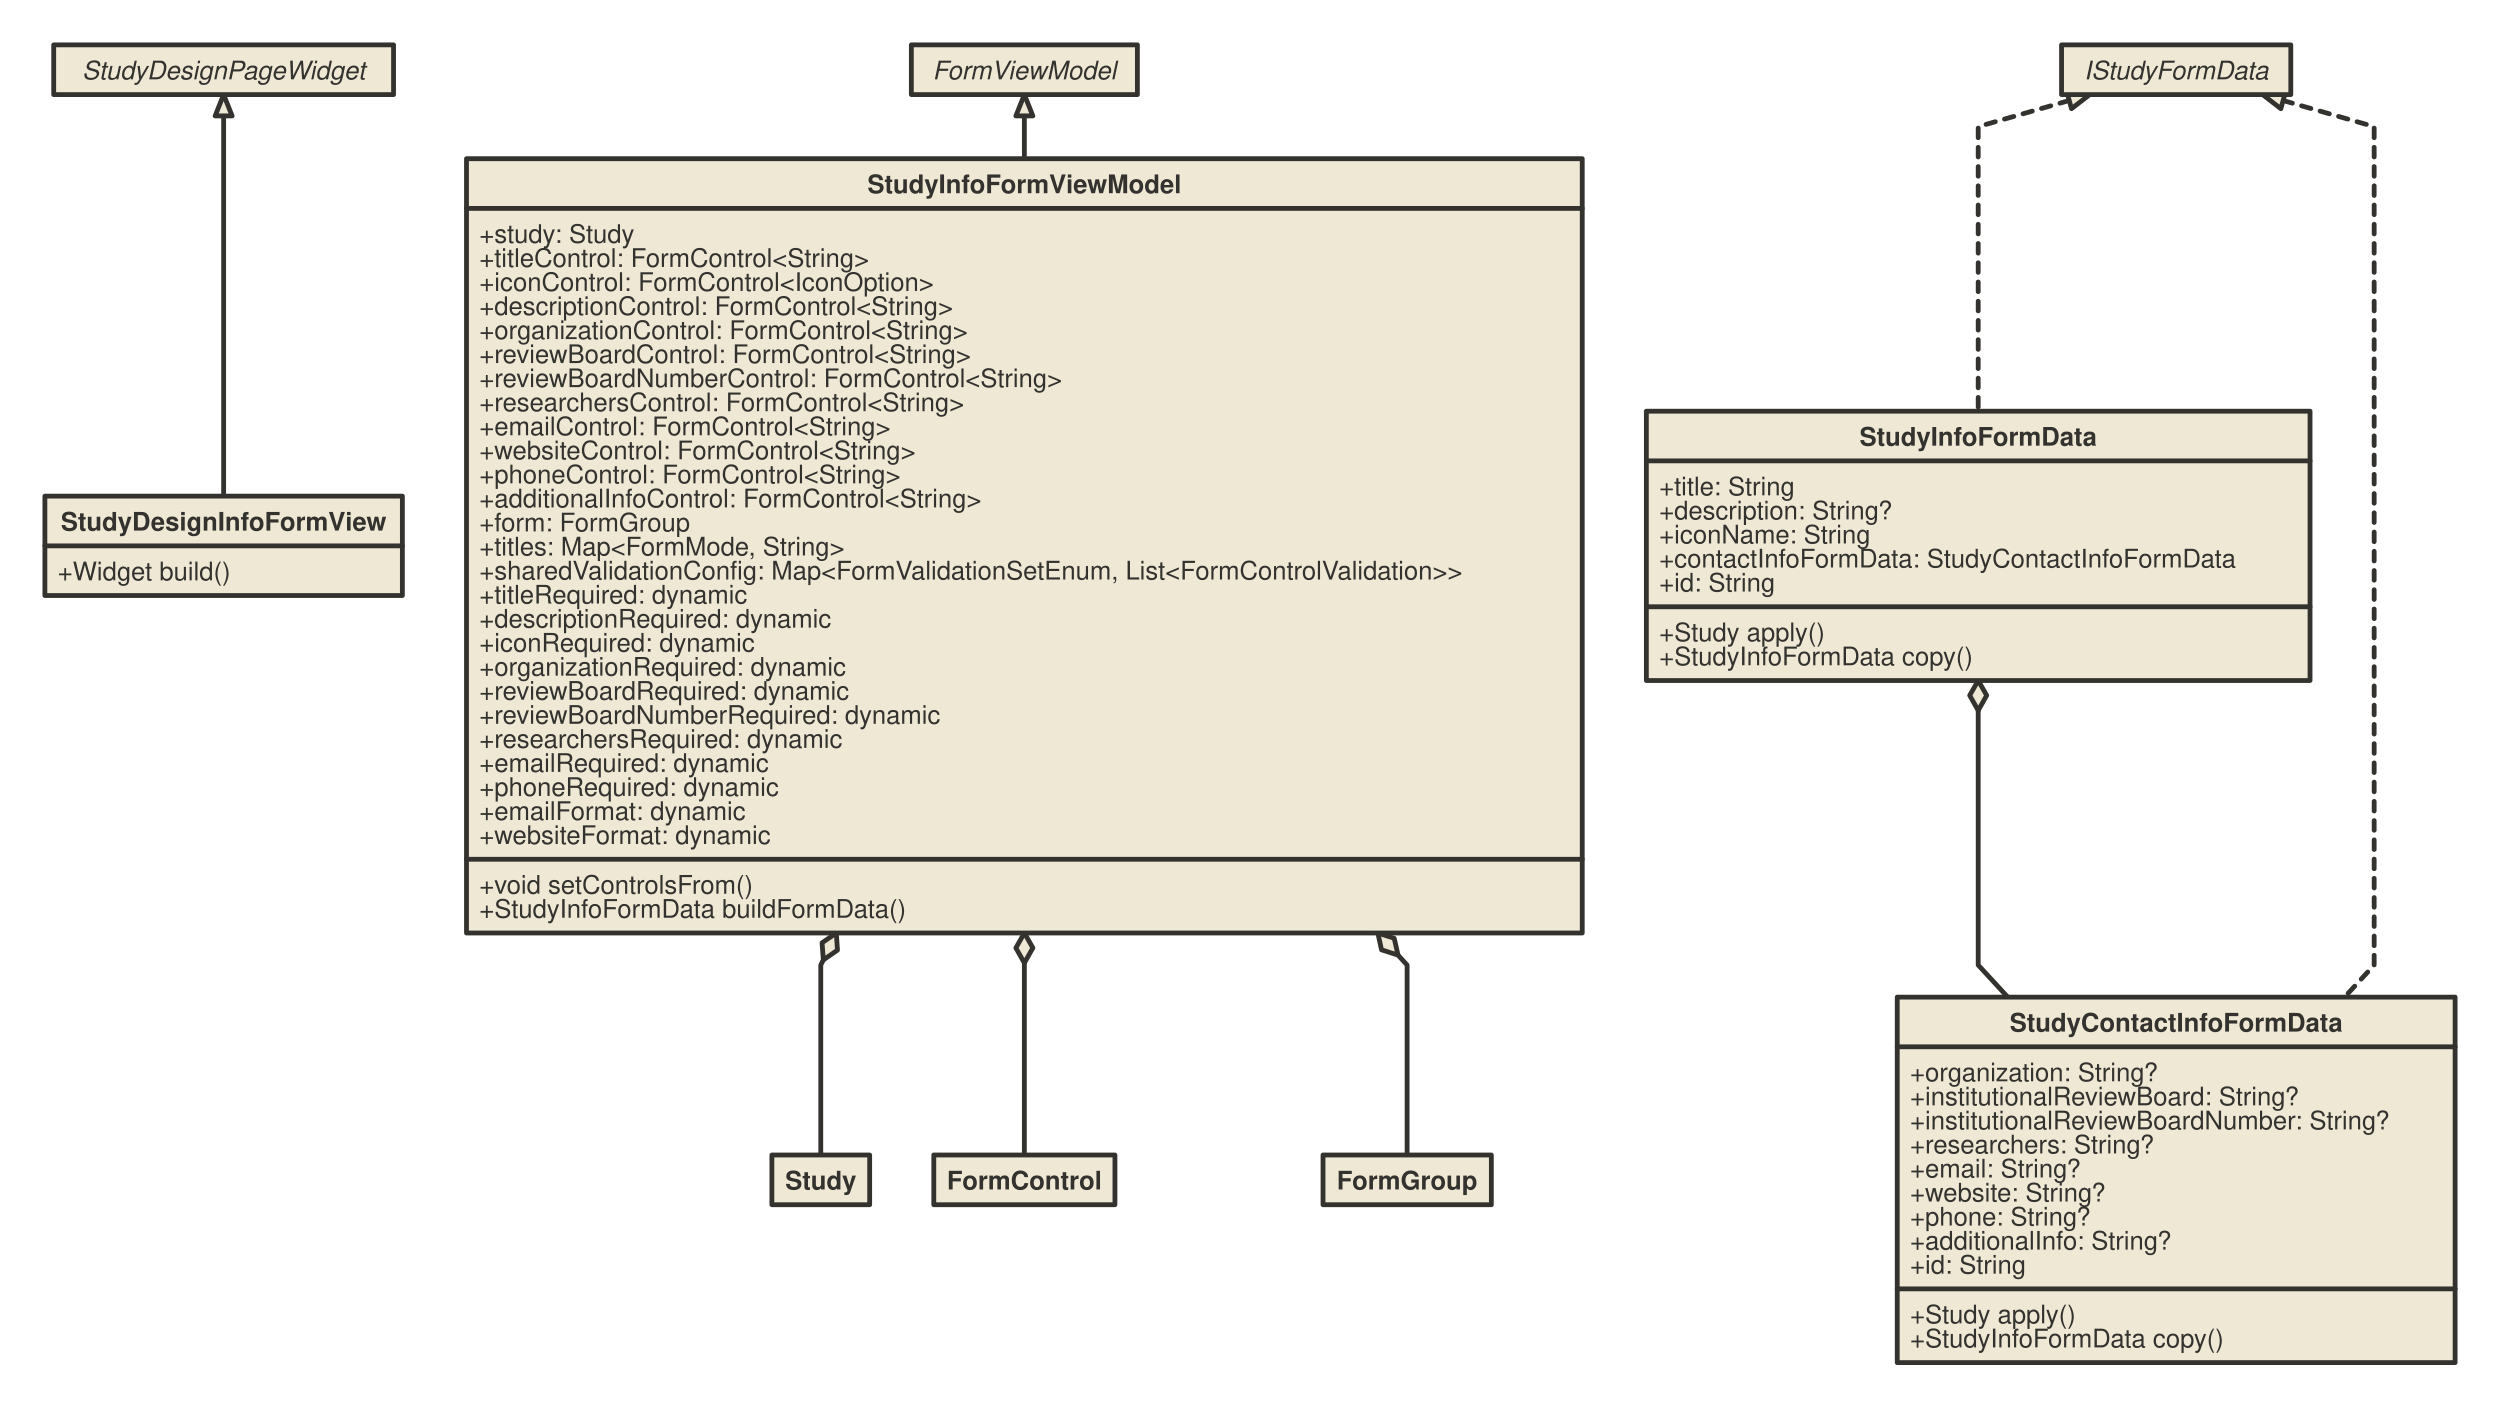
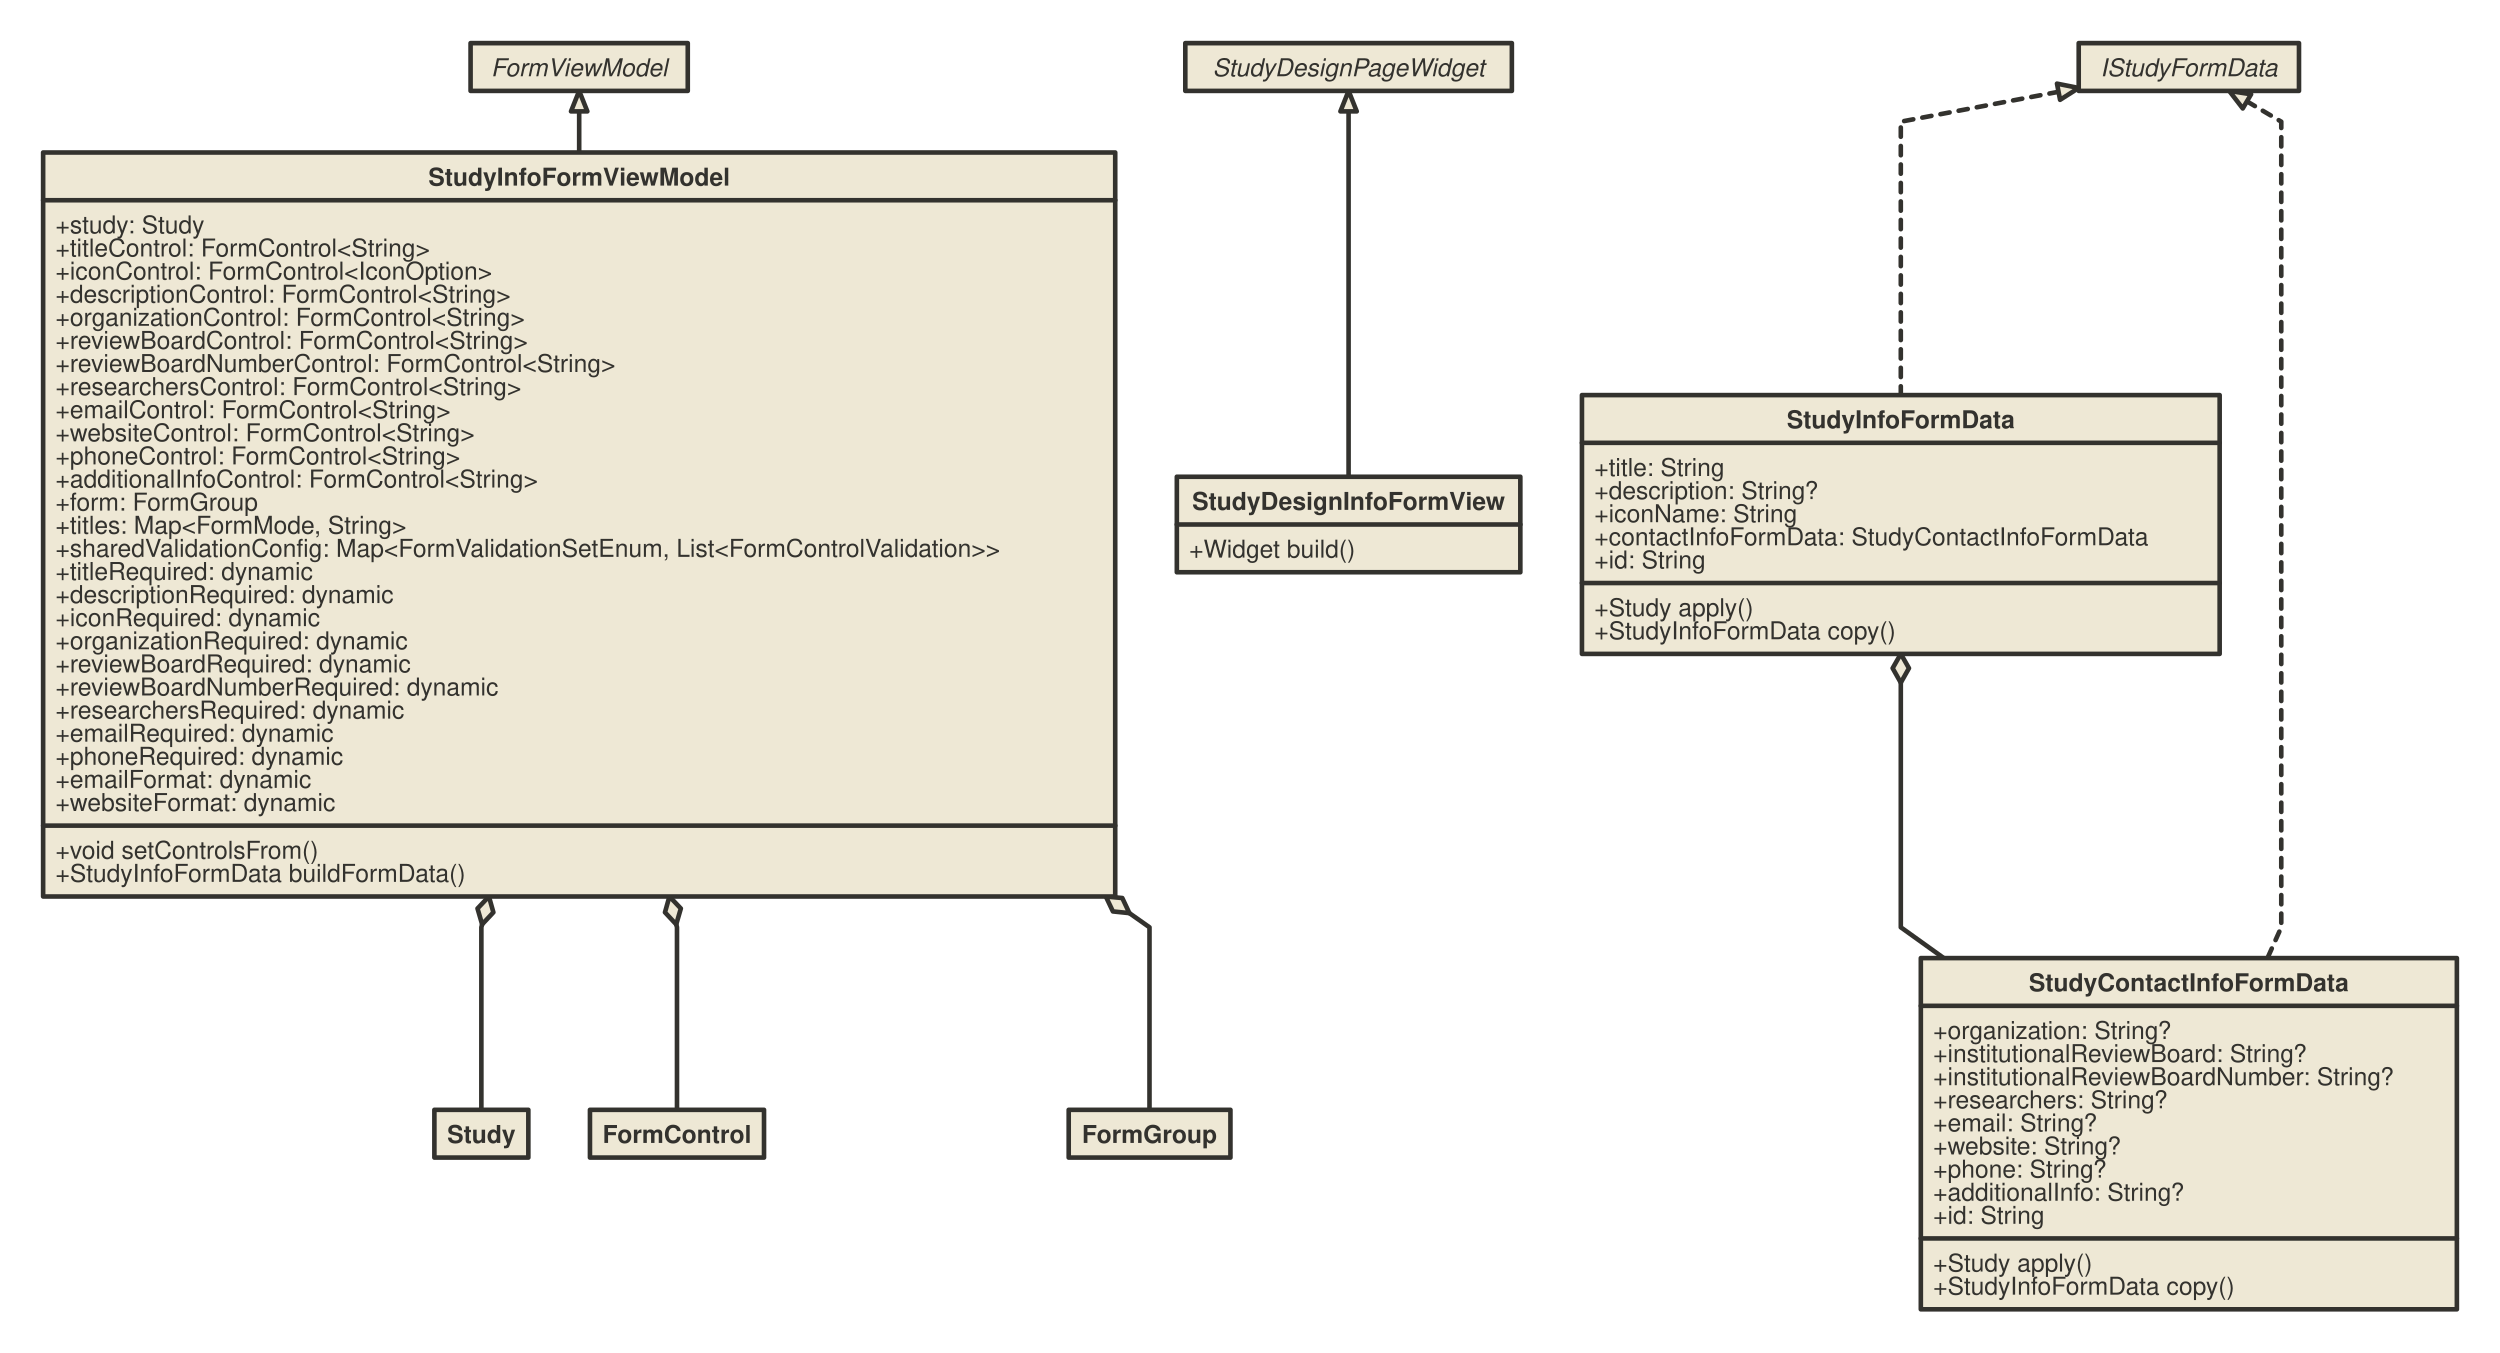
- <svg xmlns="http://www.w3.org/2000/svg" version="1.1" baseProfile="full" width="1559.5" height="878.0" viewbox="0 0 1559.5 878">
+ <svg xmlns="http://www.w3.org/2000/svg" version="1.1" baseProfile="full" width="1623.0" height="878.0" viewbox="0 0 1623 878">
  <g stroke-width="1.0" text-align="left" font="12pt Helvetica, Arial, sans-serif" font-size="12pt" font-family="Helvetica" font-weight="bold" font-style="normal">
    <g font-family="Helvetica" font-size="12pt" font-weight="bold" font-style="normal" stroke-width="3.0" stroke-linejoin="round" stroke-linecap="round" stroke="#33322E">
      <g stroke="transparent" fill="transparent">
-         <rect x="0.0" y="0.0" height="878.0" width="1559.5" stroke="none" />
+         <rect x="0.0" y="0.0" height="878.0" width="1623.0" stroke="none" />
      </g>
      <g transform="translate(8, 8)" fill="#33322E">
        <g transform="translate(20, 20)" fill="#eee8d5" font-family="Helvetica" font-size="12pt" font-weight="normal" font-style="normal">
-           <path d="M111.5 44.3 L111.5 51 L111.5 281.5 L111.5 281.5 " fill="none" />
-           <path d="M116.8 44.3 L111.5 44.3 L106.2 44.3 L111.5 31.0 Z" />
-           <path d="M485.6 570.8 L484 574 L484 692.5 L484.0 692.5 " fill="none" />
-           <g fill="#eee8d5">
-             <path d="M494.4 564.7 L485.6 570.8 L484.8 560.1 L493.7 554.0 Z" />
-           </g>
-           <path d="M611.0 572.7 L611 574 L611 692.5 L611.0 692.5 " fill="none" />
-           <g fill="#eee8d5">
-             <path d="M616.3 563.3 L611.0 572.7 L605.7 563.3 L611.0 554.0 Z" />
-           </g>
-           <path d="M844.1 567.8 L849.75 574 L849.75 692.5 L849.8 692.5 " fill="none" />
-           <g fill="#eee8d5">
-             <path d="M841.7 557.3 L844.1 567.8 L833.8 564.5 L831.5 554.0 Z" />
-           </g>
-           <path d="M611.0 44.3 L611 51 L611 71 L611.0 71.0 " fill="none" />
-           <path d="M616.3 44.3 L611.0 44.3 L605.7 44.3 L611.0 31.0 Z" />
-           <path d="M1206.0 415.2 L1206 574 L1224.433 594 L1224.4 594.0 " fill="none" />
+           <path d="M285.0 572.1 L284.5 574 L284.5 692.5 L284.5 692.5 " fill="none" />
+           <g fill="#eee8d5">
+             <path d="M292.3 564.3 L285.0 572.1 L282.0 561.8 L289.4 554.0 Z" />
+           </g>
+           <path d="M411.0 572.1 L411.5 574 L411.5 692.5 L411.5 692.5 " fill="none" />
+           <g fill="#eee8d5">
+             <path d="M414.0 561.8 L411.0 572.1 L403.7 564.3 L406.6 554.0 Z" />
+           </g>
+           <path d="M705.2 564.8 L718.25 574 L718.25 692.5 L718.3 692.5 " fill="none" />
+           <g fill="#eee8d5">
+             <path d="M700.6 555.0 L705.2 564.8 L694.5 563.7 L689.9 554.0 Z" />
+           </g>
+           <path d="M348.0 44.3 L348 51 L348 71 L348.0 71.0 " fill="none" />
+           <path d="M353.3 44.3 L348.0 44.3 L342.7 44.3 L348.0 31.0 Z" />
+           <path d="M847.5 44.3 L847.5 51 L847.5 281.5 L847.5 281.5 " fill="none" />
+           <path d="M852.8 44.3 L847.5 44.3 L842.2 44.3 L847.5 31.0 Z" />
+           <path d="M1206.0 415.2 L1206 574 L1233.91 594 L1233.9 594.0 " fill="none" />
          <g fill="#eee8d5">
            <path d="M1211.3 405.8 L1206.0 415.2 L1200.7 405.8 L1206.0 396.5 Z" />
          </g>
          <g stroke-dasharray="6 6">
-             <path d="M1262.8 34.7 L1206 51 L1206 228.5 L1206.0 228.5 " fill="none" />
-           </g>
-           <path d="M1264.2 39.8 L1262.8 34.7 L1261.3 29.6 L1275.6 31.0 Z" />
+             <path d="M1308.4 31.6 L1206 51 L1206 228.5 L1206.0 228.5 " fill="none" />
+           </g>
+           <path d="M1309.4 36.8 L1308.4 31.6 L1307.4 26.3 L1321.5 29.1 Z" />
          <g stroke-dasharray="6 6">
-             <path d="M1396.2 34.7 L1453 51 L1453 312.5 L1453 312.5 L1453 574 L1453 574 L1434.567 594 L1434.6 594.0 " fill="none" />
-           </g>
-           <path d="M1397.7 29.6 L1396.2 34.7 L1394.8 39.8 L1383.4 31.0 Z" />
-           <g data-name="StudyDesignInfoFormView">
-             <g fill="#eee8d5" stroke="#33322E" data-name="StudyDesignInfoFormView">
-               <rect x="0.0" y="281.5" height="62.0" width="223.0" data-name="StudyDesignInfoFormView" />
-               <path d="M0.0 312.5 L223.0 312.5" fill="none" data-name="StudyDesignInfoFormView" />
-             </g>
-             <g transform="translate(0, 281.5)" font-family="Helvetica" font-size="12pt" font-weight="bold" font-style="normal" data-name="StudyDesignInfoFormView">
-               <g transform="translate(8, 8)" fill="#33322E" text-align="center" data-name="StudyDesignInfoFormView">
-                 <text x="103.5" y="13.5" stroke="none" text-anchor="middle" data-name="StudyDesignInfoFormView">StudyDesignInfoFormView</text>
-               </g>
-             </g>
-             <g transform="translate(0, 312.5)" font-family="Helvetica" font-size="12pt" font-weight="normal" font-style="normal" data-name="StudyDesignInfoFormView">
-               <g transform="translate(8, 8)" fill="#33322E" text-align="left" data-name="StudyDesignInfoFormView">
-                 <text x="0.0" y="13.5" stroke="none" data-name="StudyDesignInfoFormView">+Widget build()</text>
-               </g>
-             </g>
-           </g>
-           <g data-name="StudyDesignPageWidget">
-             <g fill="#eee8d5" stroke="#33322E" data-name="StudyDesignPageWidget">
-               <rect x="5.5" y="0.0" height="31.0" width="212.0" data-name="StudyDesignPageWidget" />
-             </g>
-             <g transform="translate(5.5, 0)" font-family="Helvetica" font-size="12pt" font-weight="normal" font-style="italic" data-name="StudyDesignPageWidget">
-               <g transform="translate(8, 8)" fill="#33322E" text-align="center" data-name="StudyDesignPageWidget">
-                 <text x="98.0" y="13.5" stroke="none" text-anchor="middle" data-name="StudyDesignPageWidget">StudyDesignPageWidget</text>
-               </g>
-             </g>
-           </g>
+             <path d="M1430.7 37.8 L1453 51 L1453 312.5 L1453 312.5 L1453 574 L1453 574 L1444.045 594 L1444.0 594.0 " fill="none" />
+           </g>
+           <path d="M1433.4 33.2 L1430.7 37.8 L1428.0 42.4 L1419.2 31.0 Z" />
          <g data-name="StudyInfoFormViewModel">
            <g fill="#eee8d5" stroke="#33322E" data-name="StudyInfoFormViewModel">
-               <rect x="263.0" y="71.0" height="483.0" width="696.0" data-name="StudyInfoFormViewModel" />
-               <path d="M263.0 102.0 L959.0 102.0" fill="none" data-name="StudyInfoFormViewModel" />
-               <path d="M263.0 508.0 L959.0 508.0" fill="none" data-name="StudyInfoFormViewModel" />
-             </g>
-             <g transform="translate(263, 71)" font-family="Helvetica" font-size="12pt" font-weight="bold" font-style="normal" data-name="StudyInfoFormViewModel">
+               <rect x="0.0" y="71.0" height="483.0" width="696.0" data-name="StudyInfoFormViewModel" />
+               <path d="M0.0 102.0 L696.0 102.0" fill="none" data-name="StudyInfoFormViewModel" />
+               <path d="M0.0 508.0 L696.0 508.0" fill="none" data-name="StudyInfoFormViewModel" />
+             </g>
+             <g transform="translate(0, 71)" font-family="Helvetica" font-size="12pt" font-weight="bold" font-style="normal" data-name="StudyInfoFormViewModel">
              <g transform="translate(8, 8)" fill="#33322E" text-align="center" data-name="StudyInfoFormViewModel">
                <text x="340.0" y="13.5" stroke="none" text-anchor="middle" data-name="StudyInfoFormViewModel">StudyInfoFormViewModel</text>
              </g>
            </g>
-             <g transform="translate(263, 102)" font-family="Helvetica" font-size="12pt" font-weight="normal" font-style="normal" data-name="StudyInfoFormViewModel">
+             <g transform="translate(0, 102)" font-family="Helvetica" font-size="12pt" font-weight="normal" font-style="normal" data-name="StudyInfoFormViewModel">
              <g transform="translate(8, 8)" fill="#33322E" text-align="left" data-name="StudyInfoFormViewModel">
                <text x="0.0" y="13.5" stroke="none" data-name="StudyInfoFormViewModel">+study: Study</text>
                <text x="0.0" y="28.5" stroke="none" data-name="StudyInfoFormViewModel">+titleControl: FormControl&lt;String&gt;</text>
                <text x="0.0" y="43.5" stroke="none" data-name="StudyInfoFormViewModel">+iconControl: FormControl&lt;IconOption&gt;</text>
                <text x="0.0" y="58.5" stroke="none" data-name="StudyInfoFormViewModel">+descriptionControl: FormControl&lt;String&gt;</text>
                <text x="0.0" y="73.5" stroke="none" data-name="StudyInfoFormViewModel">+organizationControl: FormControl&lt;String&gt;</text>
                <text x="0.0" y="88.5" stroke="none" data-name="StudyInfoFormViewModel">+reviewBoardControl: FormControl&lt;String&gt;</text>
                <text x="0.0" y="103.5" stroke="none" data-name="StudyInfoFormViewModel">+reviewBoardNumberControl: FormControl&lt;String&gt;</text>
                <text x="0.0" y="118.5" stroke="none" data-name="StudyInfoFormViewModel">+researchersControl: FormControl&lt;String&gt;</text>
                <text x="0.0" y="133.5" stroke="none" data-name="StudyInfoFormViewModel">+emailControl: FormControl&lt;String&gt;</text>
                <text x="0.0" y="148.5" stroke="none" data-name="StudyInfoFormViewModel">+websiteControl: FormControl&lt;String&gt;</text>
                <text x="0.0" y="163.5" stroke="none" data-name="StudyInfoFormViewModel">+phoneControl: FormControl&lt;String&gt;</text>
                <text x="0.0" y="178.5" stroke="none" data-name="StudyInfoFormViewModel">+additionalInfoControl: FormControl&lt;String&gt;</text>
                <text x="0.0" y="193.5" stroke="none" data-name="StudyInfoFormViewModel">+form: FormGroup</text>
                <text x="0.0" y="208.5" stroke="none" data-name="StudyInfoFormViewModel">+titles: Map&lt;FormMode, String&gt;</text>
                <text x="0.0" y="223.5" stroke="none" data-name="StudyInfoFormViewModel">+sharedValidationConfig: Map&lt;FormValidationSetEnum, List&lt;FormControlValidation&gt;&gt;</text>
                <text x="0.0" y="238.5" stroke="none" data-name="StudyInfoFormViewModel">+titleRequired: dynamic</text>
                <text x="0.0" y="253.5" stroke="none" data-name="StudyInfoFormViewModel">+descriptionRequired: dynamic</text>
                <text x="0.0" y="268.5" stroke="none" data-name="StudyInfoFormViewModel">+iconRequired: dynamic</text>
                <text x="0.0" y="283.5" stroke="none" data-name="StudyInfoFormViewModel">+organizationRequired: dynamic</text>
                <text x="0.0" y="298.5" stroke="none" data-name="StudyInfoFormViewModel">+reviewBoardRequired: dynamic</text>
                <text x="0.0" y="313.5" stroke="none" data-name="StudyInfoFormViewModel">+reviewBoardNumberRequired: dynamic</text>
                <text x="0.0" y="328.5" stroke="none" data-name="StudyInfoFormViewModel">+researchersRequired: dynamic</text>
                <text x="0.0" y="343.5" stroke="none" data-name="StudyInfoFormViewModel">+emailRequired: dynamic</text>
                <text x="0.0" y="358.5" stroke="none" data-name="StudyInfoFormViewModel">+phoneRequired: dynamic</text>
                <text x="0.0" y="373.5" stroke="none" data-name="StudyInfoFormViewModel">+emailFormat: dynamic</text>
                <text x="0.0" y="388.5" stroke="none" data-name="StudyInfoFormViewModel">+websiteFormat: dynamic</text>
              </g>
            </g>
-             <g transform="translate(263, 508)" font-family="Helvetica" font-size="12pt" font-weight="normal" font-style="normal" data-name="StudyInfoFormViewModel">
+             <g transform="translate(0, 508)" font-family="Helvetica" font-size="12pt" font-weight="normal" font-style="normal" data-name="StudyInfoFormViewModel">
              <g transform="translate(8, 8)" fill="#33322E" text-align="left" data-name="StudyInfoFormViewModel">
                <text x="0.0" y="13.5" stroke="none" data-name="StudyInfoFormViewModel">+void setControlsFrom()</text>
                <text x="0.0" y="28.5" stroke="none" data-name="StudyInfoFormViewModel">+StudyInfoFormData buildFormData()</text>
              </g>
            </g>
          </g>
          <g data-name="Study">
            <g fill="#eee8d5" stroke="#33322E" data-name="Study">
-               <rect x="453.5" y="692.5" height="31.0" width="61.0" data-name="Study" />
-             </g>
-             <g transform="translate(453.5, 692.5)" font-family="Helvetica" font-size="12pt" font-weight="bold" font-style="normal" data-name="Study">
+               <rect x="254.0" y="692.5" height="31.0" width="61.0" data-name="Study" />
+             </g>
+             <g transform="translate(254, 692.5)" font-family="Helvetica" font-size="12pt" font-weight="bold" font-style="normal" data-name="Study">
              <g transform="translate(8, 8)" fill="#33322E" text-align="center" data-name="Study">
                <text x="22.5" y="13.5" stroke="none" text-anchor="middle" data-name="Study">Study</text>
              </g>
            </g>
          </g>
          <g data-name="FormControl">
            <g fill="#eee8d5" stroke="#33322E" data-name="FormControl">
-               <rect x="554.5" y="692.5" height="31.0" width="113.0" data-name="FormControl" />
-             </g>
-             <g transform="translate(554.5, 692.5)" font-family="Helvetica" font-size="12pt" font-weight="bold" font-style="normal" data-name="FormControl">
+               <rect x="355.0" y="692.5" height="31.0" width="113.0" data-name="FormControl" />
+             </g>
+             <g transform="translate(355, 692.5)" font-family="Helvetica" font-size="12pt" font-weight="bold" font-style="normal" data-name="FormControl">
              <g transform="translate(8, 8)" fill="#33322E" text-align="center" data-name="FormControl">
                <text x="48.5" y="13.5" stroke="none" text-anchor="middle" data-name="FormControl">FormControl</text>
              </g>
            </g>
          </g>
          <g data-name="FormGroup">
            <g fill="#eee8d5" stroke="#33322E" data-name="FormGroup">
-               <rect x="797.3" y="692.5" height="31.0" width="105.0" data-name="FormGroup" />
-             </g>
-             <g transform="translate(797.25, 692.5)" font-family="Helvetica" font-size="12pt" font-weight="bold" font-style="normal" data-name="FormGroup">
+               <rect x="665.8" y="692.5" height="31.0" width="105.0" data-name="FormGroup" />
+             </g>
+             <g transform="translate(665.75, 692.5)" font-family="Helvetica" font-size="12pt" font-weight="bold" font-style="normal" data-name="FormGroup">
              <g transform="translate(8, 8)" fill="#33322E" text-align="center" data-name="FormGroup">
                <text x="44.5" y="13.5" stroke="none" text-anchor="middle" data-name="FormGroup">FormGroup</text>
              </g>
            </g>
          </g>
          <g data-name="FormViewModel">
            <g fill="#eee8d5" stroke="#33322E" data-name="FormViewModel">
-               <rect x="540.5" y="0.0" height="31.0" width="141.0" data-name="FormViewModel" />
-             </g>
-             <g transform="translate(540.5, 0)" font-family="Helvetica" font-size="12pt" font-weight="normal" font-style="italic" data-name="FormViewModel">
+               <rect x="277.5" y="0.0" height="31.0" width="141.0" data-name="FormViewModel" />
+             </g>
+             <g transform="translate(277.5, 0)" font-family="Helvetica" font-size="12pt" font-weight="normal" font-style="italic" data-name="FormViewModel">
              <g transform="translate(8, 8)" fill="#33322E" text-align="center" data-name="FormViewModel">
                <text x="62.5" y="13.5" stroke="none" text-anchor="middle" data-name="FormViewModel">FormViewModel</text>
+               </g>
+             </g>
+           </g>
+           <g data-name="StudyDesignInfoFormView">
+             <g fill="#eee8d5" stroke="#33322E" data-name="StudyDesignInfoFormView">
+               <rect x="736.0" y="281.5" height="62.0" width="223.0" data-name="StudyDesignInfoFormView" />
+               <path d="M736.0 312.5 L959.0 312.5" fill="none" data-name="StudyDesignInfoFormView" />
+             </g>
+             <g transform="translate(736, 281.5)" font-family="Helvetica" font-size="12pt" font-weight="bold" font-style="normal" data-name="StudyDesignInfoFormView">
+               <g transform="translate(8, 8)" fill="#33322E" text-align="center" data-name="StudyDesignInfoFormView">
+                 <text x="103.5" y="13.5" stroke="none" text-anchor="middle" data-name="StudyDesignInfoFormView">StudyDesignInfoFormView</text>
+               </g>
+             </g>
+             <g transform="translate(736, 312.5)" font-family="Helvetica" font-size="12pt" font-weight="normal" font-style="normal" data-name="StudyDesignInfoFormView">
+               <g transform="translate(8, 8)" fill="#33322E" text-align="left" data-name="StudyDesignInfoFormView">
+                 <text x="0.0" y="13.5" stroke="none" data-name="StudyDesignInfoFormView">+Widget build()</text>
+               </g>
+             </g>
+           </g>
+           <g data-name="StudyDesignPageWidget">
+             <g fill="#eee8d5" stroke="#33322E" data-name="StudyDesignPageWidget">
+               <rect x="741.5" y="0.0" height="31.0" width="212.0" data-name="StudyDesignPageWidget" />
+             </g>
+             <g transform="translate(741.5, 0)" font-family="Helvetica" font-size="12pt" font-weight="normal" font-style="italic" data-name="StudyDesignPageWidget">
+               <g transform="translate(8, 8)" fill="#33322E" text-align="center" data-name="StudyDesignPageWidget">
+                 <text x="98.0" y="13.5" stroke="none" text-anchor="middle" data-name="StudyDesignPageWidget">StudyDesignPageWidget</text>
              </g>
            </g>
          </g>
          <g data-name="StudyInfoFormData">
            <g fill="#eee8d5" stroke="#33322E" data-name="StudyInfoFormData">
              <rect x="999.0" y="228.5" height="168.0" width="414.0" data-name="StudyInfoFormData" />
              <path d="M999.0 259.5 L1413.0 259.5" fill="none" data-name="StudyInfoFormData" />
              <path d="M999.0 350.5 L1413.0 350.5" fill="none" data-name="StudyInfoFormData" />
            </g>
            <g transform="translate(999, 228.5)" font-family="Helvetica" font-size="12pt" font-weight="bold" font-style="normal" data-name="StudyInfoFormData">
              <g transform="translate(8, 8)" fill="#33322E" text-align="center" data-name="StudyInfoFormData">
                <text x="199.0" y="13.5" stroke="none" text-anchor="middle" data-name="StudyInfoFormData">StudyInfoFormData</text>
              </g>
            </g>
            <g transform="translate(999, 259.5)" font-family="Helvetica" font-size="12pt" font-weight="normal" font-style="normal" data-name="StudyInfoFormData">
              <g transform="translate(8, 8)" fill="#33322E" text-align="left" data-name="StudyInfoFormData">
                <text x="0.0" y="13.5" stroke="none" data-name="StudyInfoFormData">+title: String</text>
                <text x="0.0" y="28.5" stroke="none" data-name="StudyInfoFormData">+description: String?</text>
                <text x="0.0" y="43.5" stroke="none" data-name="StudyInfoFormData">+iconName: String</text>
                <text x="0.0" y="58.5" stroke="none" data-name="StudyInfoFormData">+contactInfoFormData: StudyContactInfoFormData</text>
                <text x="0.0" y="73.5" stroke="none" data-name="StudyInfoFormData">+id: String</text>
              </g>
            </g>
            <g transform="translate(999, 350.5)" font-family="Helvetica" font-size="12pt" font-weight="normal" font-style="normal" data-name="StudyInfoFormData">
              <g transform="translate(8, 8)" fill="#33322E" text-align="left" data-name="StudyInfoFormData">
                <text x="0.0" y="13.5" stroke="none" data-name="StudyInfoFormData">+Study apply()</text>
                <text x="0.0" y="28.5" stroke="none" data-name="StudyInfoFormData">+StudyInfoFormData copy()</text>
              </g>
            </g>
          </g>
          <g data-name="StudyContactInfoFormData">
            <g fill="#eee8d5" stroke="#33322E" data-name="StudyContactInfoFormData">
-               <rect x="1155.5" y="594.0" height="228.0" width="348.0" data-name="StudyContactInfoFormData" />
-               <path d="M1155.5 625.0 L1503.5 625.0" fill="none" data-name="StudyContactInfoFormData" />
-               <path d="M1155.5 776.0 L1503.5 776.0" fill="none" data-name="StudyContactInfoFormData" />
-             </g>
-             <g transform="translate(1155.5, 594)" font-family="Helvetica" font-size="12pt" font-weight="bold" font-style="normal" data-name="StudyContactInfoFormData">
+               <rect x="1219.0" y="594.0" height="228.0" width="348.0" data-name="StudyContactInfoFormData" />
+               <path d="M1219.0 625.0 L1567.0 625.0" fill="none" data-name="StudyContactInfoFormData" />
+               <path d="M1219.0 776.0 L1567.0 776.0" fill="none" data-name="StudyContactInfoFormData" />
+             </g>
+             <g transform="translate(1219, 594)" font-family="Helvetica" font-size="12pt" font-weight="bold" font-style="normal" data-name="StudyContactInfoFormData">
              <g transform="translate(8, 8)" fill="#33322E" text-align="center" data-name="StudyContactInfoFormData">
                <text x="166.0" y="13.5" stroke="none" text-anchor="middle" data-name="StudyContactInfoFormData">StudyContactInfoFormData</text>
              </g>
            </g>
-             <g transform="translate(1155.5, 625)" font-family="Helvetica" font-size="12pt" font-weight="normal" font-style="normal" data-name="StudyContactInfoFormData">
+             <g transform="translate(1219, 625)" font-family="Helvetica" font-size="12pt" font-weight="normal" font-style="normal" data-name="StudyContactInfoFormData">
              <g transform="translate(8, 8)" fill="#33322E" text-align="left" data-name="StudyContactInfoFormData">
                <text x="0.0" y="13.5" stroke="none" data-name="StudyContactInfoFormData">+organization: String?</text>
                <text x="0.0" y="28.5" stroke="none" data-name="StudyContactInfoFormData">+institutionalReviewBoard: String?</text>
                <text x="0.0" y="43.5" stroke="none" data-name="StudyContactInfoFormData">+institutionalReviewBoardNumber: String?</text>
                <text x="0.0" y="58.5" stroke="none" data-name="StudyContactInfoFormData">+researchers: String?</text>
                <text x="0.0" y="73.5" stroke="none" data-name="StudyContactInfoFormData">+email: String?</text>
                <text x="0.0" y="88.5" stroke="none" data-name="StudyContactInfoFormData">+website: String?</text>
                <text x="0.0" y="103.5" stroke="none" data-name="StudyContactInfoFormData">+phone: String?</text>
                <text x="0.0" y="118.5" stroke="none" data-name="StudyContactInfoFormData">+additionalInfo: String?</text>
                <text x="0.0" y="133.5" stroke="none" data-name="StudyContactInfoFormData">+id: String</text>
              </g>
            </g>
-             <g transform="translate(1155.5, 776)" font-family="Helvetica" font-size="12pt" font-weight="normal" font-style="normal" data-name="StudyContactInfoFormData">
+             <g transform="translate(1219, 776)" font-family="Helvetica" font-size="12pt" font-weight="normal" font-style="normal" data-name="StudyContactInfoFormData">
              <g transform="translate(8, 8)" fill="#33322E" text-align="left" data-name="StudyContactInfoFormData">
                <text x="0.0" y="13.5" stroke="none" data-name="StudyContactInfoFormData">+Study apply()</text>
                <text x="0.0" y="28.5" stroke="none" data-name="StudyContactInfoFormData">+StudyInfoFormData copy()</text>
              </g>
            </g>
          </g>
          <g data-name="IStudyFormData">
            <g fill="#eee8d5" stroke="#33322E" data-name="IStudyFormData">
-               <rect x="1258.0" y="0.0" height="31.0" width="143.0" data-name="IStudyFormData" />
-             </g>
-             <g transform="translate(1258, 0)" font-family="Helvetica" font-size="12pt" font-weight="normal" font-style="italic" data-name="IStudyFormData">
+               <rect x="1321.5" y="0.0" height="31.0" width="143.0" data-name="IStudyFormData" />
+             </g>
+             <g transform="translate(1321.5, 0)" font-family="Helvetica" font-size="12pt" font-weight="normal" font-style="italic" data-name="IStudyFormData">
              <g transform="translate(8, 8)" fill="#33322E" text-align="center" data-name="IStudyFormData">
                <text x="63.5" y="13.5" stroke="none" text-anchor="middle" data-name="IStudyFormData">IStudyFormData</text>
              </g>
            </g>
          </g>
        </g>
      </g>
    </g>
  </g>
</svg>
